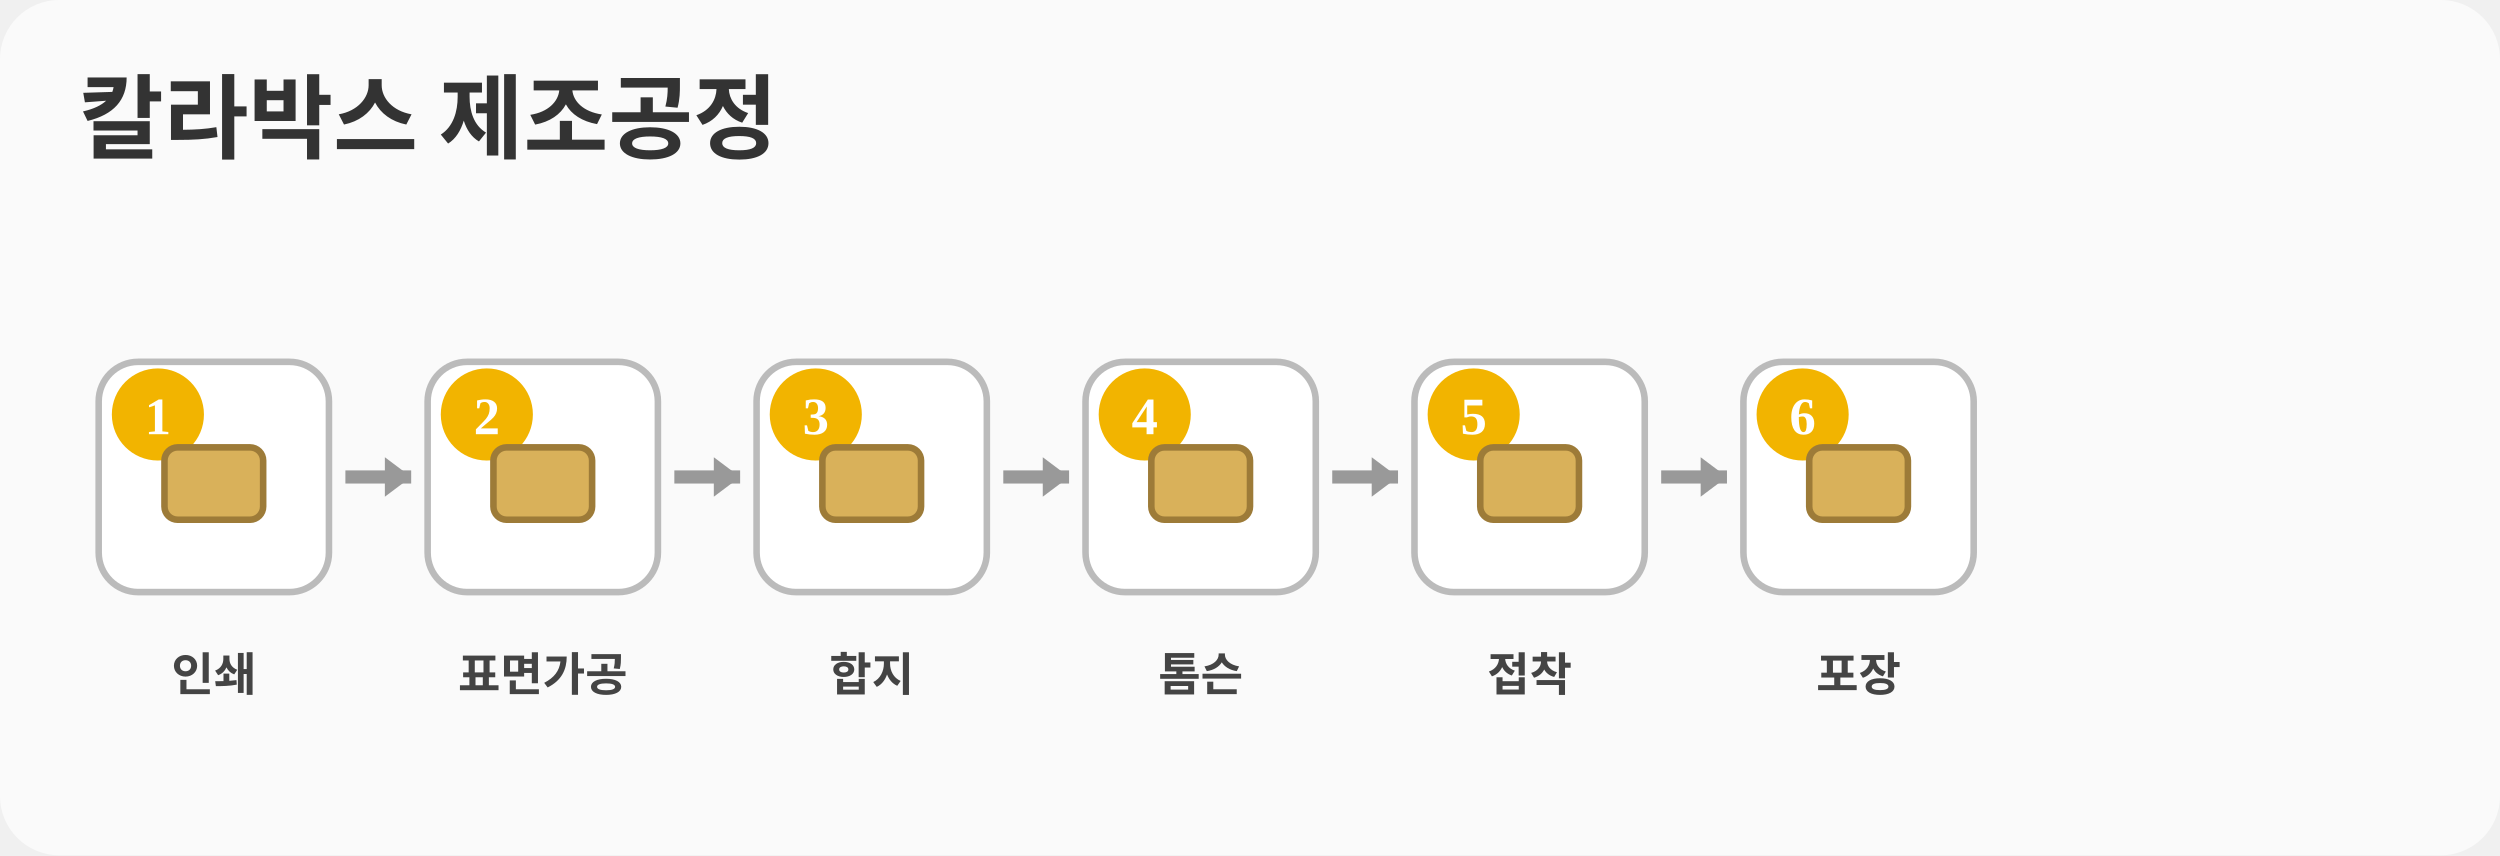
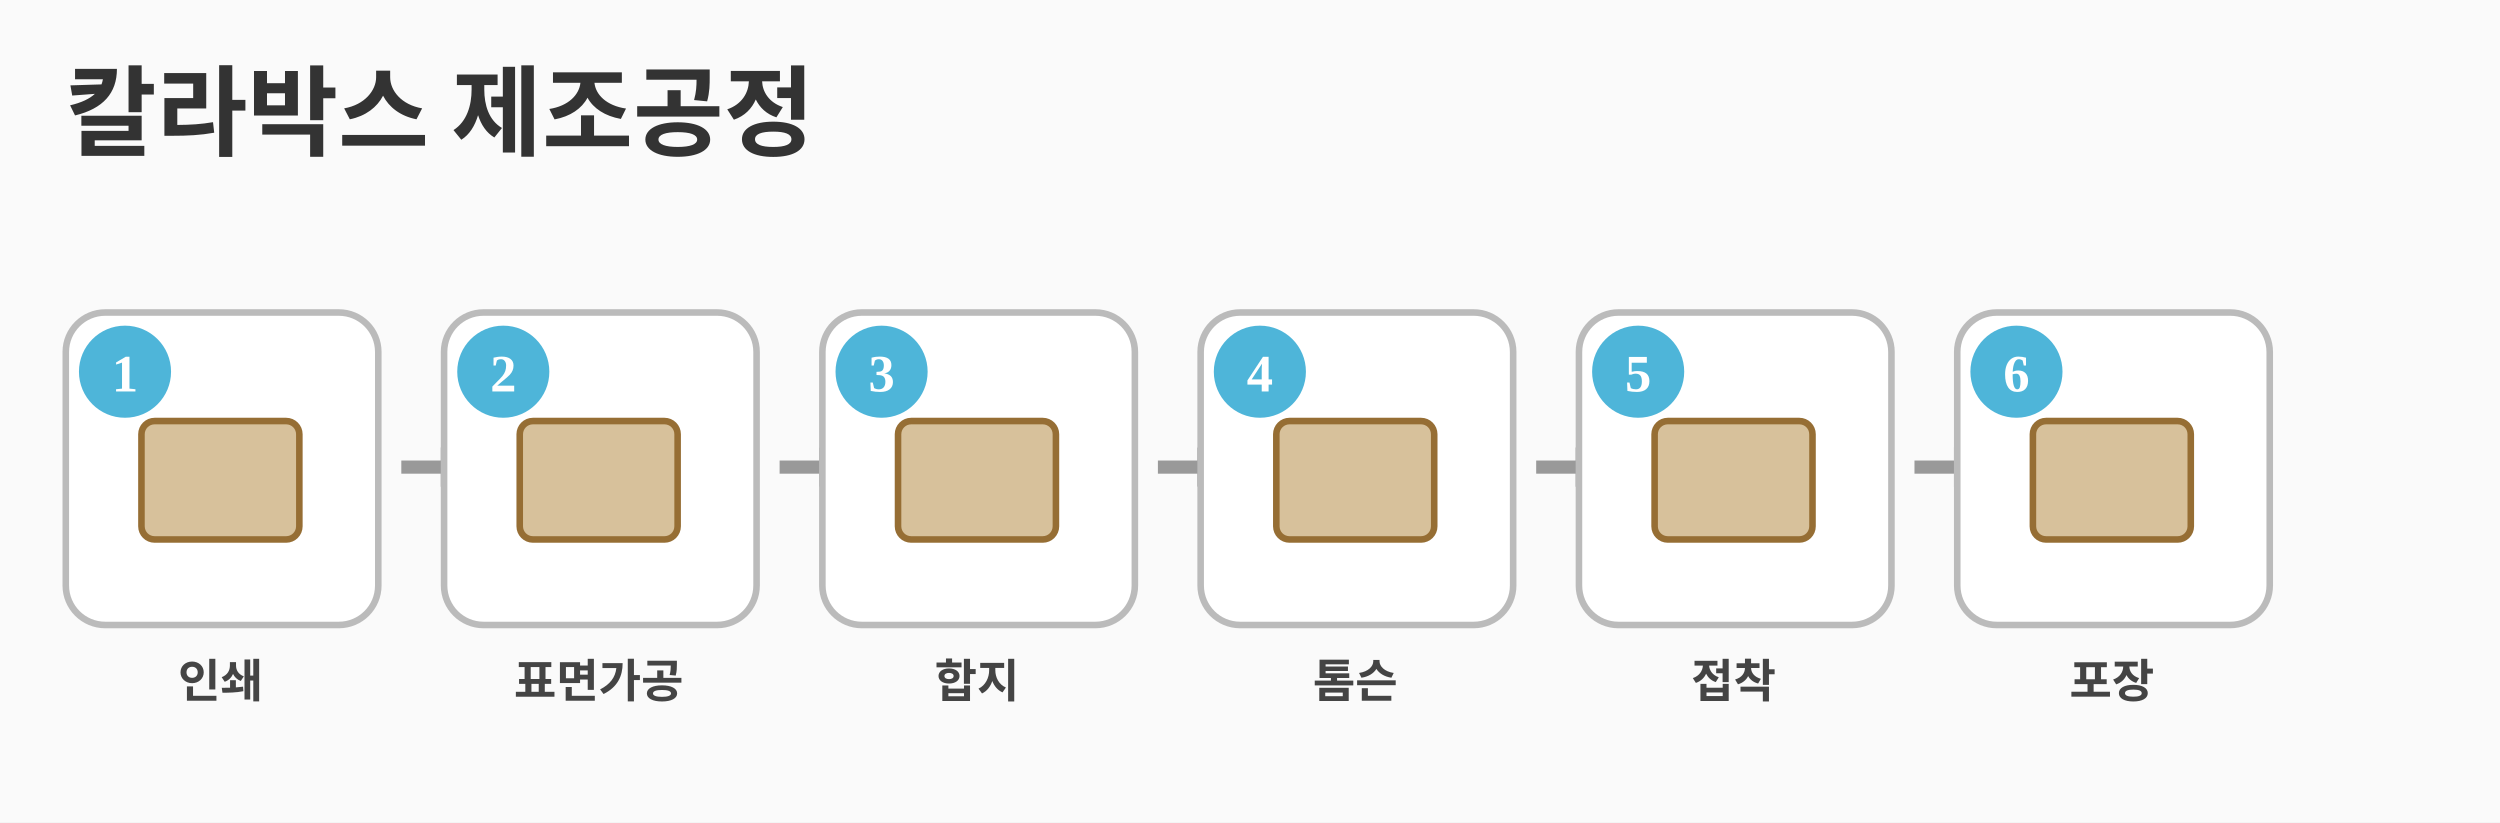
- <svg xmlns="http://www.w3.org/2000/svg" width="760" height="260" viewBox="0 0 760 260">
-   <rect width="760" height="260" rx="18" fill="#fafafa" />
-   <text x="24" y="46" font-size="28" font-weight="800" fill="#333">칼라박스 제조공정</text>
-   <rect x="30" y="110" width="70" height="70" rx="12" fill="#fff" stroke="#bbb" stroke-width="2" />
-   <circle cx="48" cy="126" r="14" fill="#f2b400" />
-   <text x="48" y="132" text-anchor="middle" font-size="16" font-weight="700" fill="#fff">1</text>
-   <rect x="50" y="136" width="30" height="22" rx="4" fill="#d9b15a" stroke="#9d7b38" stroke-width="2" />
-   <text x="65" y="210" text-anchor="middle" font-size="14" font-weight="700" fill="#444">인쇄</text>
-   <path d="M105 145 H125" stroke="#999" stroke-width="4" />
-   <path d="M125 145 l-8 -6 v12 z" fill="#999" />
-   <rect x="130" y="110" width="70" height="70" rx="12" fill="#fff" stroke="#bbb" stroke-width="2" />
-   <circle cx="148" cy="126" r="14" fill="#f2b400" />
-   <text x="148" y="132" text-anchor="middle" font-size="16" font-weight="700" fill="#fff">2</text>
-   <rect x="150" y="136" width="30" height="22" rx="4" fill="#d9b15a" stroke="#9d7b38" stroke-width="2" />
-   <text x="165" y="210" text-anchor="middle" font-size="14" font-weight="700" fill="#444">표면가공</text>
-   <path d="M205 145 H225" stroke="#999" stroke-width="4" />
-   <path d="M225 145 l-8 -6 v12 z" fill="#999" />
-   <rect x="230" y="110" width="70" height="70" rx="12" fill="#fff" stroke="#bbb" stroke-width="2" />
-   <circle cx="248" cy="126" r="14" fill="#f2b400" />
-   <text x="248" y="132" text-anchor="middle" font-size="16" font-weight="700" fill="#fff">3</text>
-   <rect x="250" y="136" width="30" height="22" rx="4" fill="#d9b15a" stroke="#9d7b38" stroke-width="2" />
-   <text x="265" y="210" text-anchor="middle" font-size="14" font-weight="700" fill="#444">합지</text>
-   <path d="M305 145 H325" stroke="#999" stroke-width="4" />
-   <path d="M325 145 l-8 -6 v12 z" fill="#999" />
-   <rect x="330" y="110" width="70" height="70" rx="12" fill="#fff" stroke="#bbb" stroke-width="2" />
-   <circle cx="348" cy="126" r="14" fill="#f2b400" />
-   <text x="348" y="132" text-anchor="middle" font-size="16" font-weight="700" fill="#fff">4</text>
-   <rect x="350" y="136" width="30" height="22" rx="4" fill="#d9b15a" stroke="#9d7b38" stroke-width="2" />
-   <text x="365" y="210" text-anchor="middle" font-size="14" font-weight="700" fill="#444">톰슨</text>
-   <path d="M405 145 H425" stroke="#999" stroke-width="4" />
-   <path d="M425 145 l-8 -6 v12 z" fill="#999" />
-   <rect x="430" y="110" width="70" height="70" rx="12" fill="#fff" stroke="#bbb" stroke-width="2" />
-   <circle cx="448" cy="126" r="14" fill="#f2b400" />
-   <text x="448" y="132" text-anchor="middle" font-size="16" font-weight="700" fill="#fff">5</text>
-   <rect x="450" y="136" width="30" height="22" rx="4" fill="#d9b15a" stroke="#9d7b38" stroke-width="2" />
-   <text x="465" y="210" text-anchor="middle" font-size="14" font-weight="700" fill="#444">접착</text>
-   <path d="M505 145 H525" stroke="#999" stroke-width="4" />
-   <path d="M525 145 l-8 -6 v12 z" fill="#999" />
-   <rect x="530" y="110" width="70" height="70" rx="12" fill="#fff" stroke="#bbb" stroke-width="2" />
-   <circle cx="548" cy="126" r="14" fill="#f2b400" />
-   <text x="548" y="132" text-anchor="middle" font-size="16" font-weight="700" fill="#fff">6</text>
-   <rect x="550" y="136" width="30" height="22" rx="4" fill="#d9b15a" stroke="#9d7b38" stroke-width="2" />
-   <text x="565" y="210" text-anchor="middle" font-size="14" font-weight="700" fill="#444">포장</text>
+ <svg xmlns="http://www.w3.org/2000/svg" width="760" height="250" viewBox="0 0 760 250">
+   <rect width="760" height="250" fill="#fafafa" />
+   <text x="20" y="45" font-size="30" font-weight="700" fill="#333">칼라박스 제조공정</text>
+   <rect x="20" y="95" width="95" height="95" rx="12" fill="#fff" stroke="#bbb" stroke-width="2" />
+   <circle cx="38" cy="113" r="14" fill="#4eb5d9" />
+   <text x="38" y="119" text-anchor="middle" font-size="16" font-weight="700" fill="#fff">1</text>
+   <rect x="43" y="128" width="48" height="36" rx="4" fill="#d7c19b" stroke="#966e34" stroke-width="2" />
+   <text x="67" y="212" text-anchor="middle" font-size="14" font-weight="700" fill="#444">인쇄</text>
+   <path d="M122 142 H142" stroke="#999" stroke-width="4" />
+   <path d="M142 142 l-8 -6 v12 z" fill="#999" />
+   <rect x="135" y="95" width="95" height="95" rx="12" fill="#fff" stroke="#bbb" stroke-width="2" />
+   <circle cx="153" cy="113" r="14" fill="#4eb5d9" />
+   <text x="153" y="119" text-anchor="middle" font-size="16" font-weight="700" fill="#fff">2</text>
+   <rect x="158" y="128" width="48" height="36" rx="4" fill="#d7c19b" stroke="#966e34" stroke-width="2" />
+   <text x="182" y="212" text-anchor="middle" font-size="14" font-weight="700" fill="#444">표면가공</text>
+   <path d="M237 142 H257" stroke="#999" stroke-width="4" />
+   <path d="M257 142 l-8 -6 v12 z" fill="#999" />
+   <rect x="250" y="95" width="95" height="95" rx="12" fill="#fff" stroke="#bbb" stroke-width="2" />
+   <circle cx="268" cy="113" r="14" fill="#4eb5d9" />
+   <text x="268" y="119" text-anchor="middle" font-size="16" font-weight="700" fill="#fff">3</text>
+   <rect x="273" y="128" width="48" height="36" rx="4" fill="#d7c19b" stroke="#966e34" stroke-width="2" />
+   <text x="297" y="212" text-anchor="middle" font-size="14" font-weight="700" fill="#444">합지</text>
+   <path d="M352 142 H372" stroke="#999" stroke-width="4" />
+   <path d="M372 142 l-8 -6 v12 z" fill="#999" />
+   <rect x="365" y="95" width="95" height="95" rx="12" fill="#fff" stroke="#bbb" stroke-width="2" />
+   <circle cx="383" cy="113" r="14" fill="#4eb5d9" />
+   <text x="383" y="119" text-anchor="middle" font-size="16" font-weight="700" fill="#fff">4</text>
+   <rect x="388" y="128" width="48" height="36" rx="4" fill="#d7c19b" stroke="#966e34" stroke-width="2" />
+   <text x="412" y="212" text-anchor="middle" font-size="14" font-weight="700" fill="#444">톰슨</text>
+   <path d="M467 142 H487" stroke="#999" stroke-width="4" />
+   <path d="M487 142 l-8 -6 v12 z" fill="#999" />
+   <rect x="480" y="95" width="95" height="95" rx="12" fill="#fff" stroke="#bbb" stroke-width="2" />
+   <circle cx="498" cy="113" r="14" fill="#4eb5d9" />
+   <text x="498" y="119" text-anchor="middle" font-size="16" font-weight="700" fill="#fff">5</text>
+   <rect x="503" y="128" width="48" height="36" rx="4" fill="#d7c19b" stroke="#966e34" stroke-width="2" />
+   <text x="527" y="212" text-anchor="middle" font-size="14" font-weight="700" fill="#444">접착</text>
+   <path d="M582 142 H602" stroke="#999" stroke-width="4" />
+   <path d="M602 142 l-8 -6 v12 z" fill="#999" />
+   <rect x="595" y="95" width="95" height="95" rx="12" fill="#fff" stroke="#bbb" stroke-width="2" />
+   <circle cx="613" cy="113" r="14" fill="#4eb5d9" />
+   <text x="613" y="119" text-anchor="middle" font-size="16" font-weight="700" fill="#fff">6</text>
+   <rect x="618" y="128" width="48" height="36" rx="4" fill="#d7c19b" stroke="#966e34" stroke-width="2" />
+   <text x="642" y="212" text-anchor="middle" font-size="14" font-weight="700" fill="#444">포장</text>
</svg>
